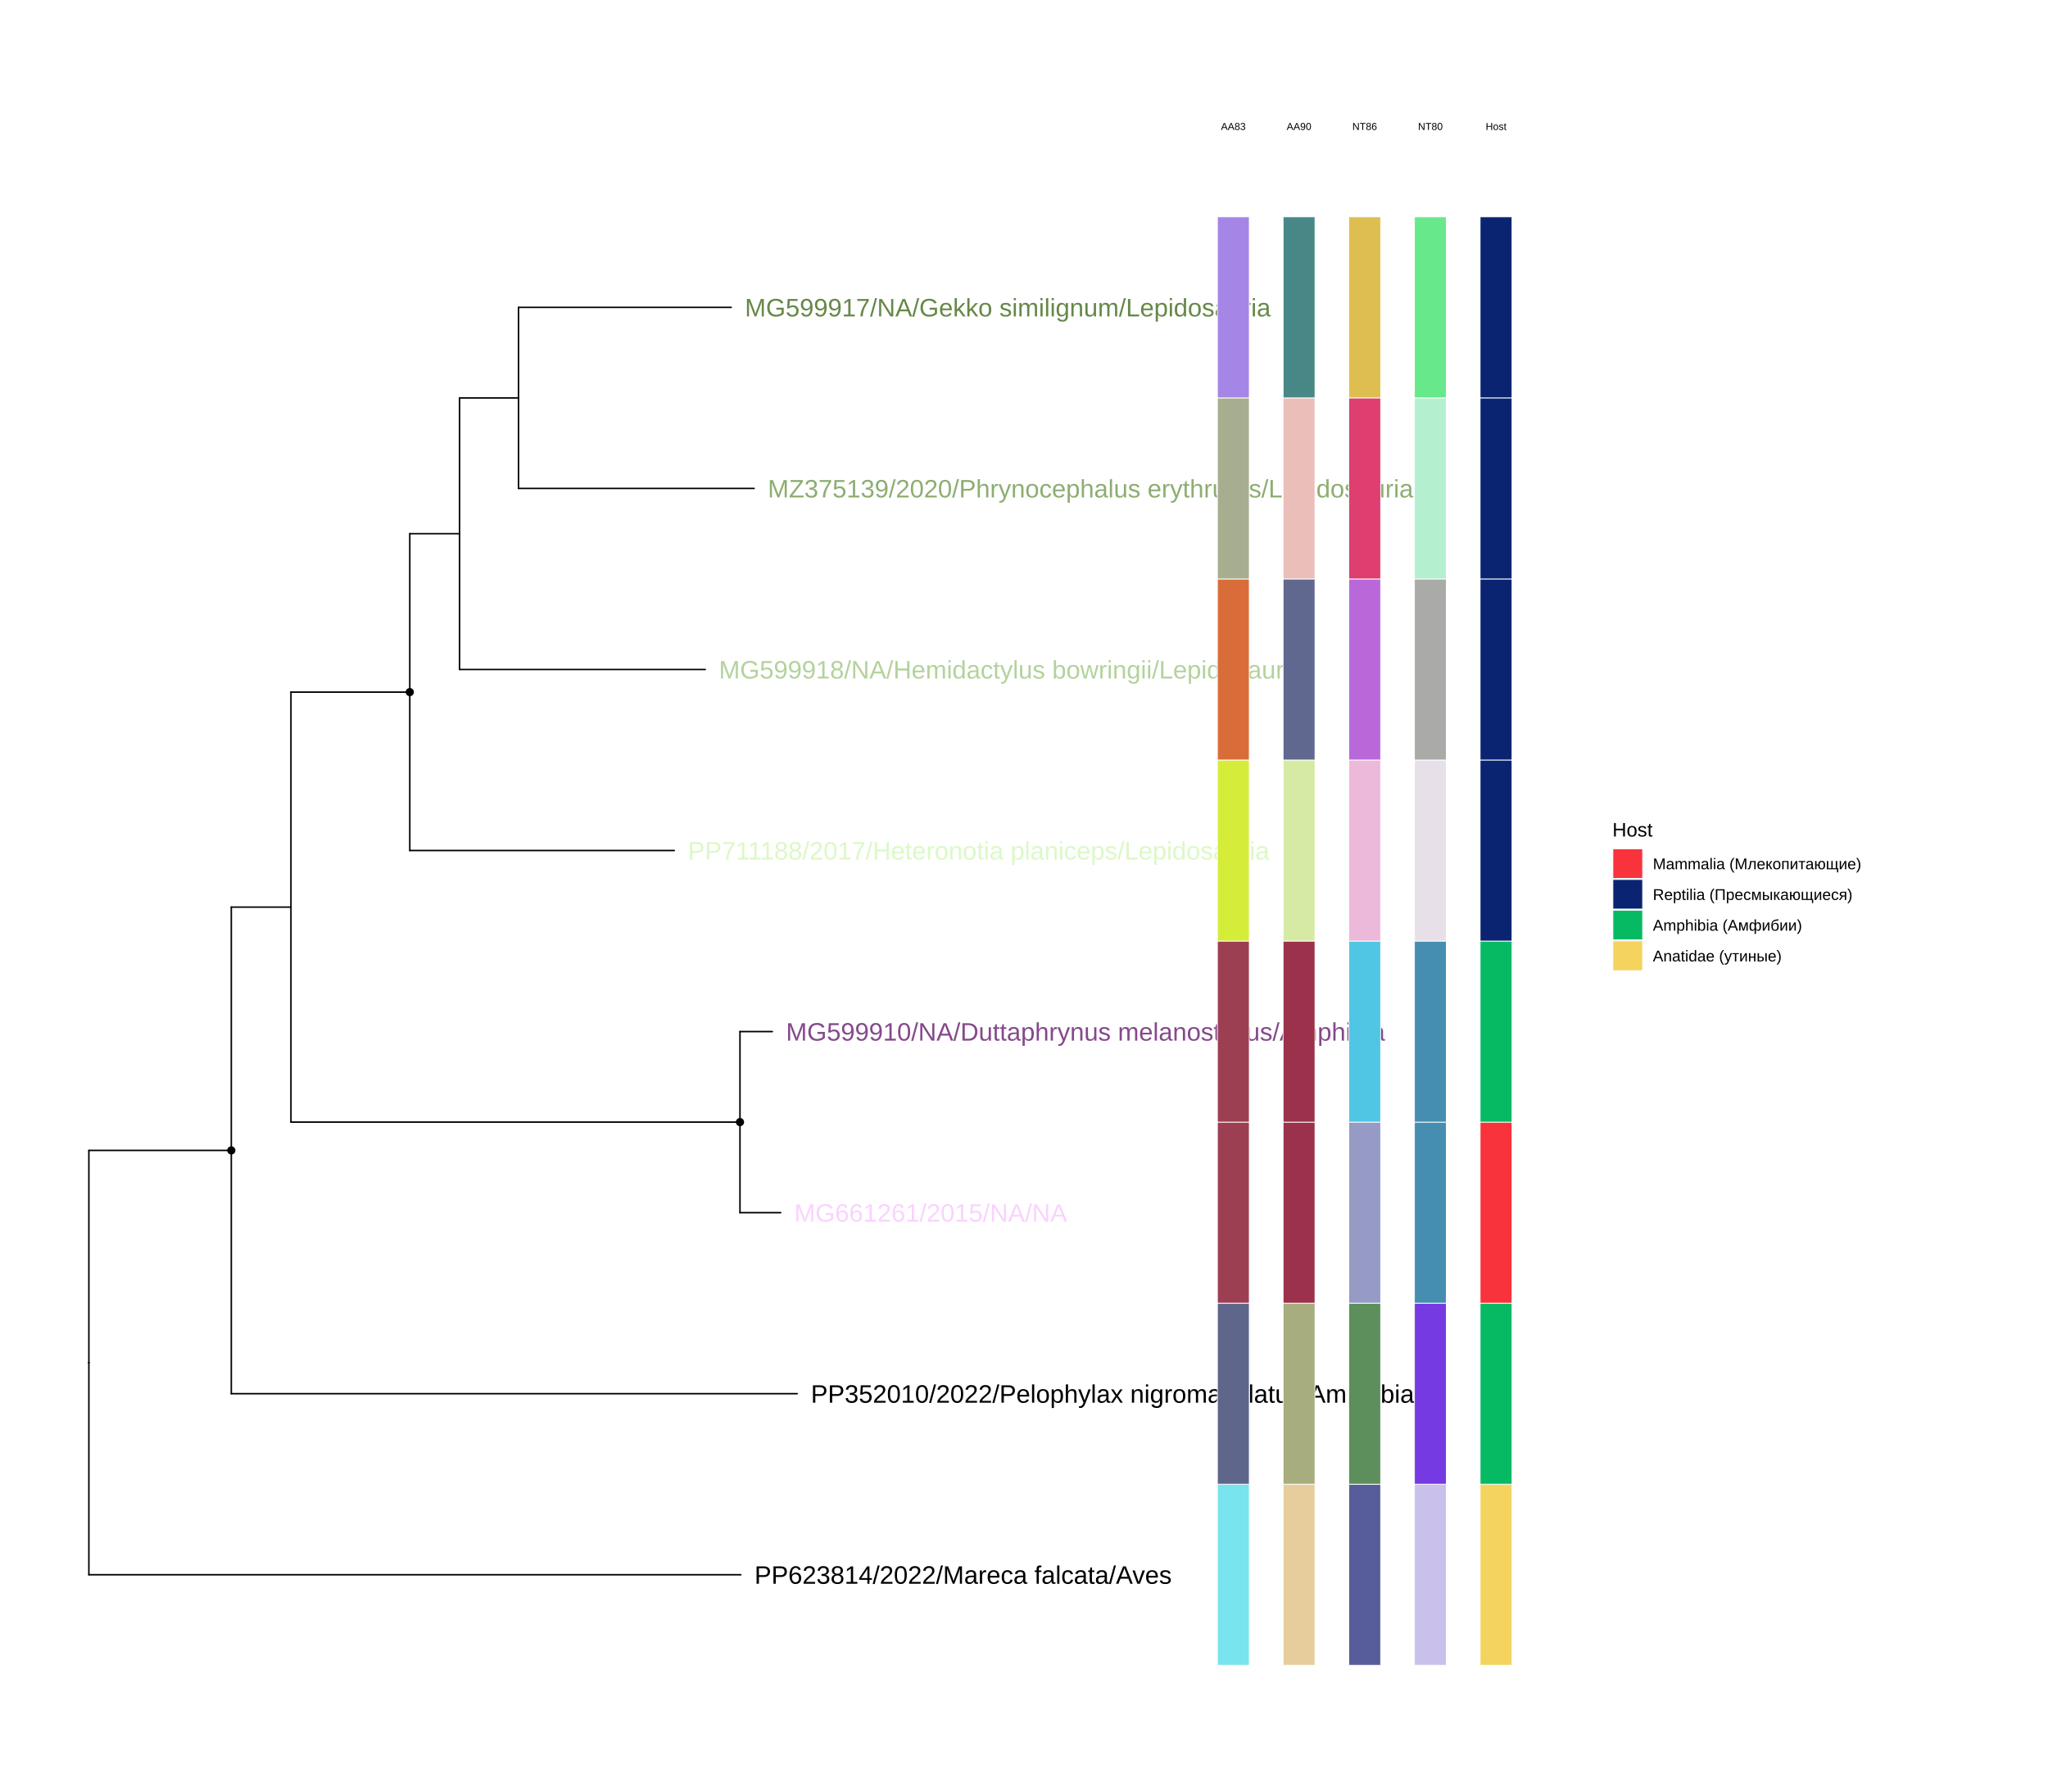
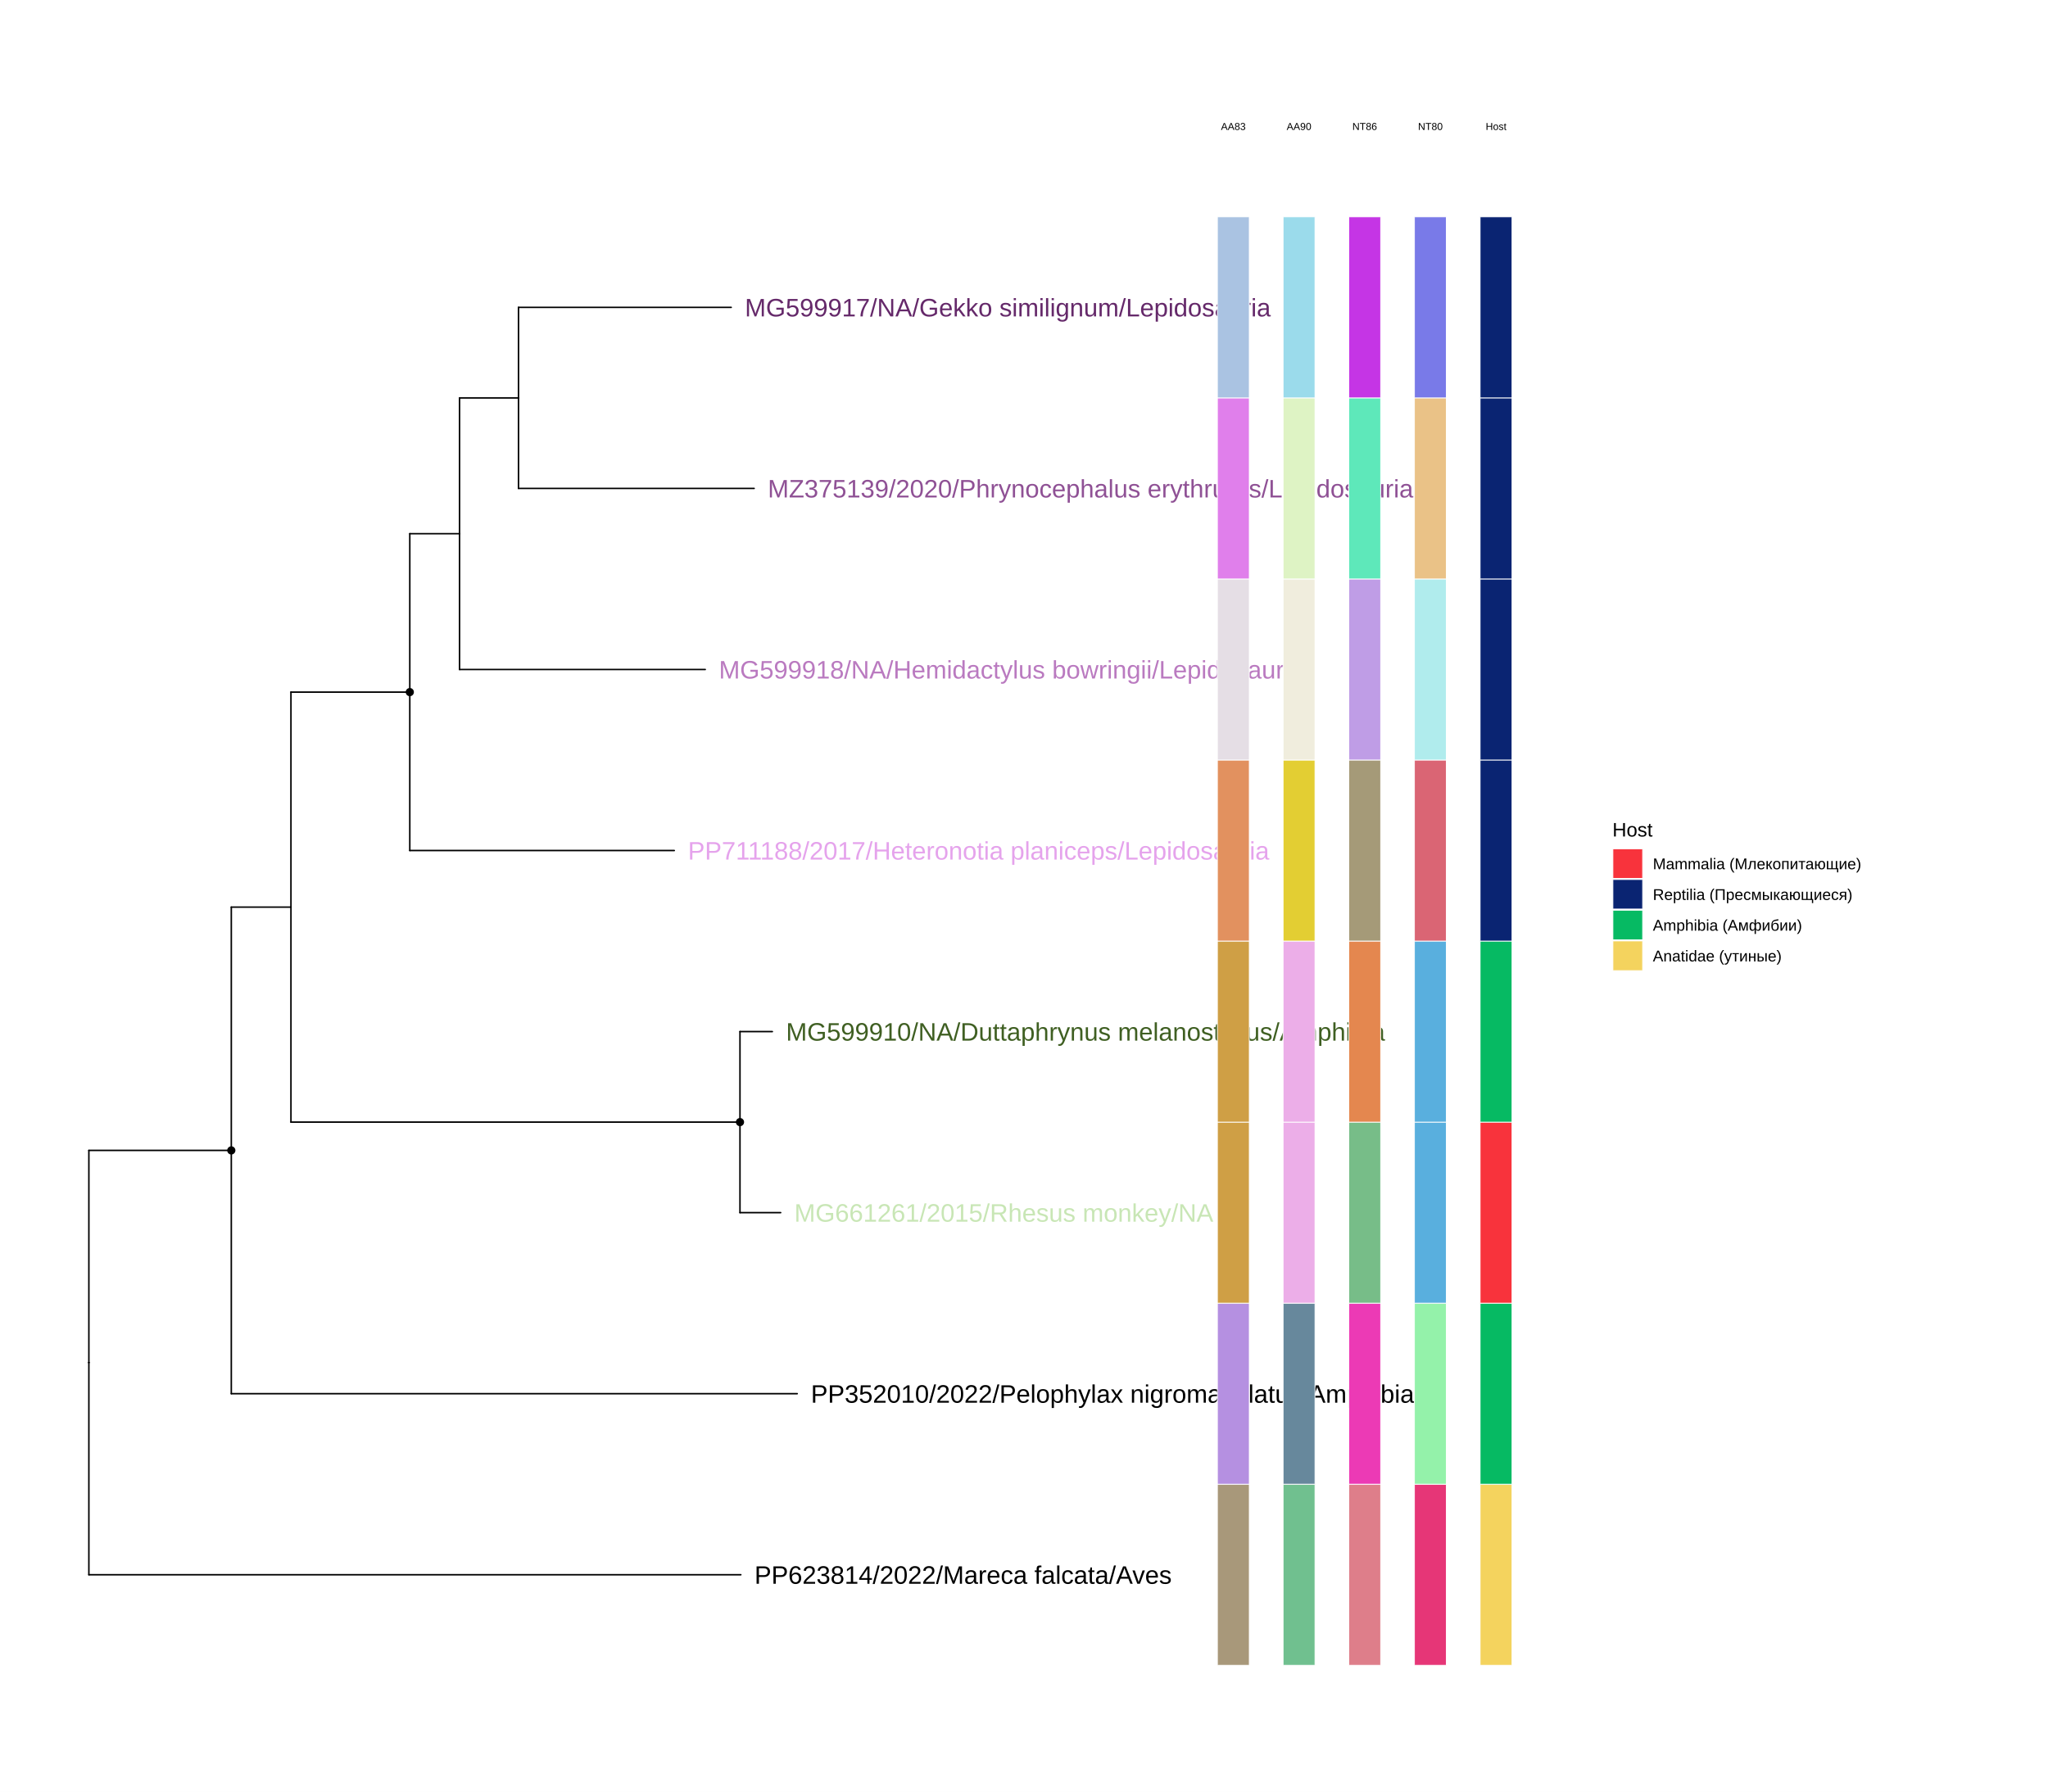
<svg xmlns="http://www.w3.org/2000/svg" width="1152.00pt" height="1008.00pt" viewBox="0 0 1152.00 1008.00">
  <g class="svglite">
    <defs>
      <style type="text/css">
    .svglite line, .svglite polyline, .svglite polygon, .svglite path, .svglite rect, .svglite circle {
      fill: none;
      stroke: #000000;
      stroke-linecap: round;
      stroke-linejoin: round;
      stroke-miterlimit: 10.00;
    }
    .svglite text {
      white-space: pre;
    }
    .svglite g.glyphgroup path {
      fill: inherit;
      stroke: none;
    }
  </style>
    </defs>
    <rect width="100%" height="100%" style="stroke: none; fill: #FFFFFF;" />
    <defs>
      <clipPath id="cpMC4wMHwxMTUyLjAwfDAuMDB8MTAwOC4wMA==">
        <rect x="0.00" y="0.00" width="1152.00" height="1008.00" />
      </clipPath>
    </defs>
    <g clip-path="url(#cpMC4wMHwxMTUyLjAwfDAuMDB8MTAwOC4wMA==)">
      <rect x="0.00" y="0.00" width="1152.00" height="1008.00" style="stroke-width: 1.07; stroke: #FFFFFF; fill: #FFFFFF;" />
    </g>
    <defs>
      <clipPath id="cpOS45Nnw4OTAuNTR8OS45Nnw5OTguMDQ=">
        <rect x="9.96" y="9.96" width="880.58" height="988.07" />
      </clipPath>
    </defs>
    <g clip-path="url(#cpOS45Nnw4OTAuNTR8OS45Nnw5OTguMDQ=)">
      <rect x="9.96" y="9.96" width="880.58" height="988.07" style="stroke-width: 1.07; stroke: #FFFFFF; fill: #FFFFFF;" />
      <line x1="49.99" y1="885.99" x2="416.72" y2="885.99" style="stroke-width: 0.85;" />
      <line x1="230.51" y1="478.53" x2="379.28" y2="478.53" style="stroke-width: 0.85;" />
      <line x1="291.66" y1="274.81" x2="424.20" y2="274.81" style="stroke-width: 0.85;" />
      <line x1="291.66" y1="172.94" x2="411.30" y2="172.94" style="stroke-width: 0.85;" />
      <line x1="258.49" y1="376.67" x2="396.70" y2="376.67" style="stroke-width: 0.85;" />
      <line x1="416.24" y1="682.26" x2="439.12" y2="682.26" style="stroke-width: 0.85;" />
      <line x1="416.24" y1="580.40" x2="434.44" y2="580.40" style="stroke-width: 0.85;" />
      <line x1="130.11" y1="784.12" x2="448.44" y2="784.12" style="stroke-width: 0.85;" />
      <line x1="49.99" y1="766.62" x2="49.99" y2="766.62" style="stroke-width: 0.85;" />
      <line x1="49.99" y1="647.25" x2="130.11" y2="647.25" style="stroke-width: 0.85;" />
      <line x1="130.11" y1="510.37" x2="163.66" y2="510.37" style="stroke-width: 0.85;" />
      <line x1="163.66" y1="389.40" x2="230.51" y2="389.40" style="stroke-width: 0.85;" />
      <line x1="230.51" y1="300.27" x2="258.49" y2="300.27" style="stroke-width: 0.85;" />
      <line x1="258.49" y1="223.88" x2="291.66" y2="223.88" style="stroke-width: 0.85;" />
      <line x1="163.66" y1="631.33" x2="416.24" y2="631.33" style="stroke-width: 0.85;" />
      <line x1="49.99" y1="766.62" x2="49.99" y2="885.99" style="stroke-width: 0.85;" />
      <line x1="230.51" y1="389.40" x2="230.51" y2="478.53" style="stroke-width: 0.85;" />
      <line x1="291.66" y1="223.88" x2="291.66" y2="274.81" style="stroke-width: 0.85;" />
      <line x1="291.66" y1="223.88" x2="291.66" y2="172.94" style="stroke-width: 0.85;" />
      <line x1="258.49" y1="300.27" x2="258.49" y2="376.67" style="stroke-width: 0.85;" />
      <line x1="416.24" y1="631.33" x2="416.24" y2="682.26" style="stroke-width: 0.85;" />
      <line x1="416.24" y1="631.33" x2="416.24" y2="580.40" style="stroke-width: 0.85;" />
      <line x1="130.11" y1="647.25" x2="130.11" y2="784.12" style="stroke-width: 0.85;" />
      <line x1="49.99" y1="766.62" x2="49.99" y2="766.62" style="stroke-width: 0.85;" />
      <line x1="49.99" y1="766.62" x2="49.99" y2="647.25" style="stroke-width: 0.85;" />
      <line x1="130.11" y1="647.25" x2="130.11" y2="510.37" style="stroke-width: 0.85;" />
      <line x1="163.66" y1="510.37" x2="163.66" y2="389.40" style="stroke-width: 0.85;" />
      <line x1="230.51" y1="389.40" x2="230.51" y2="300.27" style="stroke-width: 0.85;" />
      <line x1="258.49" y1="300.27" x2="258.49" y2="223.88" style="stroke-width: 0.85;" />
      <line x1="163.66" y1="510.37" x2="163.66" y2="631.33" style="stroke-width: 0.85;" />
-       <text x="418.98" y="178.03" style="font-size: 14.23px;fill: #668848; font-family: &quot;Arial&quot;;" textLength="295.55px" lengthAdjust="spacingAndGlyphs">MG599917/NA/Gekko similignum/Lepidosauria</text>
-       <text x="442.12" y="585.49" style="font-size: 14.23px;fill: #85498B; font-family: &quot;Arial&quot;;" textLength="336.66px" lengthAdjust="spacingAndGlyphs">MG599910/NA/Duttaphrynus melanostictus/Amphibia</text>
-       <text x="431.88" y="279.90" style="font-size: 14.23px;fill: #8DAD72; font-family: &quot;Arial&quot;;" textLength="362.77px" lengthAdjust="spacingAndGlyphs">MZ375139/2020/Phrynocephalus erythrurus/Lepidosauria</text>
-       <text x="404.38" y="381.76" style="font-size: 14.23px;fill: #B3D29C; font-family: &quot;Arial&quot;;" textLength="328.73px" lengthAdjust="spacingAndGlyphs">MG599918/NA/Hemidactylus bowringii/Lepidosauria</text>
-       <text x="386.96" y="483.62" style="font-size: 14.23px;fill: #DBF8C6; font-family: &quot;Arial&quot;;" textLength="326.69px" lengthAdjust="spacingAndGlyphs">PP711188/2017/Heteronotia planiceps/Lepidosauria</text>
-       <text x="446.79" y="687.35" style="font-size: 14.23px;fill: #FAD2FF; font-family: &quot;Arial&quot;;" textLength="153.33px" lengthAdjust="spacingAndGlyphs">MG661261/2015/NA/NA</text>
+       <text x="442.12" y="585.49" style="font-size: 14.23px;fill: #3F5F22; font-family: &quot;Arial&quot;;" textLength="336.66px" lengthAdjust="spacingAndGlyphs">MG599910/NA/Duttaphrynus melanostictus/Amphibia</text>
+       <text x="418.98" y="178.03" style="font-size: 14.23px;fill: #65296A; font-family: &quot;Arial&quot;;" textLength="295.55px" lengthAdjust="spacingAndGlyphs">MG599917/NA/Gekko similignum/Lepidosauria</text>
+       <text x="431.88" y="279.90" style="font-size: 14.23px;fill: #8F5195; font-family: &quot;Arial&quot;;" textLength="362.77px" lengthAdjust="spacingAndGlyphs">MZ375139/2020/Phrynocephalus erythrurus/Lepidosauria</text>
+       <text x="404.38" y="381.76" style="font-size: 14.23px;fill: #BA7AC0; font-family: &quot;Arial&quot;;" textLength="328.73px" lengthAdjust="spacingAndGlyphs">MG599918/NA/Hemidactylus bowringii/Lepidosauria</text>
+       <text x="446.79" y="687.35" style="font-size: 14.23px;fill: #C8E6B5; font-family: &quot;Arial&quot;;" textLength="235.52px" lengthAdjust="spacingAndGlyphs">MG661261/2015/Rhesus monkey/NA</text>
+       <text x="386.96" y="483.62" style="font-size: 14.23px;fill: #E5A3EC; font-family: &quot;Arial&quot;;" textLength="326.69px" lengthAdjust="spacingAndGlyphs">PP711188/2017/Heteronotia planiceps/Lepidosauria</text>
      <text x="424.40" y="891.08" style="font-size: 14.23px; font-family: &quot;Arial&quot;;" textLength="234.50px" lengthAdjust="spacingAndGlyphs">PP623814/2022/Mareca falcata/Aves</text>
      <text x="456.12" y="789.21" style="font-size: 14.23px; font-family: &quot;Arial&quot;;" textLength="339.06px" lengthAdjust="spacingAndGlyphs">PP352010/2022/Pelophylax nigromaculatus/Amphibia</text>
      <circle cx="130.11" cy="647.25" r="1.95" style="stroke-width: 0.71; fill: #000000;" />
      <circle cx="230.51" cy="389.40" r="1.95" style="stroke-width: 0.71; fill: #000000;" />
      <circle cx="416.24" cy="631.33" r="1.95" style="stroke-width: 0.71; fill: #000000;" />
-       <rect x="684.79" y="835.06" width="17.93" height="101.86" style="stroke-width: 0.43; stroke: #FFFFFF; stroke-linecap: butt; stroke-linejoin: miter; fill: #77E4EE;" />
-       <rect x="684.79" y="733.19" width="17.93" height="101.86" style="stroke-width: 0.43; stroke: #FFFFFF; stroke-linecap: butt; stroke-linejoin: miter; fill: #5F668C;" />
-       <rect x="684.79" y="631.33" width="17.93" height="101.86" style="stroke-width: 0.43; stroke: #FFFFFF; stroke-linecap: butt; stroke-linejoin: miter; fill: #9D3F52;" />
-       <rect x="684.79" y="529.47" width="17.93" height="101.86" style="stroke-width: 0.43; stroke: #FFFFFF; stroke-linecap: butt; stroke-linejoin: miter; fill: #9D3F52;" />
-       <rect x="684.79" y="427.60" width="17.93" height="101.86" style="stroke-width: 0.43; stroke: #FFFFFF; stroke-linecap: butt; stroke-linejoin: miter; fill: #D5ED38;" />
-       <rect x="684.79" y="325.74" width="17.93" height="101.86" style="stroke-width: 0.43; stroke: #FFFFFF; stroke-linecap: butt; stroke-linejoin: miter; fill: #D96D3A;" />
-       <rect x="684.79" y="223.88" width="17.93" height="101.86" style="stroke-width: 0.43; stroke: #FFFFFF; stroke-linecap: butt; stroke-linejoin: miter; fill: #A7AE8F;" />
-       <rect x="684.79" y="122.01" width="17.93" height="101.86" style="stroke-width: 0.43; stroke: #FFFFFF; stroke-linecap: butt; stroke-linejoin: miter; fill: #A585E6;" />
+       <rect x="684.79" y="835.06" width="17.93" height="101.86" style="stroke-width: 0.43; stroke: #FFFFFF; stroke-linecap: butt; stroke-linejoin: miter; fill: #A8987A;" />
+       <rect x="684.79" y="733.19" width="17.93" height="101.86" style="stroke-width: 0.43; stroke: #FFFFFF; stroke-linecap: butt; stroke-linejoin: miter; fill: #B590E1;" />
+       <rect x="684.79" y="631.33" width="17.93" height="101.86" style="stroke-width: 0.43; stroke: #FFFFFF; stroke-linecap: butt; stroke-linejoin: miter; fill: #CF9F45;" />
+       <rect x="684.79" y="529.47" width="17.93" height="101.86" style="stroke-width: 0.43; stroke: #FFFFFF; stroke-linecap: butt; stroke-linejoin: miter; fill: #CF9F45;" />
+       <rect x="684.79" y="427.60" width="17.93" height="101.86" style="stroke-width: 0.43; stroke: #FFFFFF; stroke-linecap: butt; stroke-linejoin: miter; fill: #E2915F;" />
+       <rect x="684.79" y="325.74" width="17.93" height="101.86" style="stroke-width: 0.43; stroke: #FFFFFF; stroke-linecap: butt; stroke-linejoin: miter; fill: #E5DEE5;" />
+       <rect x="684.79" y="223.88" width="17.93" height="101.86" style="stroke-width: 0.43; stroke: #FFFFFF; stroke-linecap: butt; stroke-linejoin: miter; fill: #E07FEB;" />
+       <rect x="684.79" y="122.01" width="17.93" height="101.86" style="stroke-width: 0.43; stroke: #FFFFFF; stroke-linecap: butt; stroke-linejoin: miter; fill: #AAC3E2;" />
      <text x="693.75" y="73.12" text-anchor="middle" style="font-size: 5.69px; font-family: &quot;Arial&quot;;" textLength="13.91px" lengthAdjust="spacingAndGlyphs">AA83</text>
-       <rect x="721.74" y="835.06" width="17.93" height="101.86" style="stroke-width: 0.43; stroke: #FFFFFF; stroke-linecap: butt; stroke-linejoin: miter; fill: #E8CD9C;" />
-       <rect x="721.74" y="733.19" width="17.93" height="101.86" style="stroke-width: 0.43; stroke: #FFFFFF; stroke-linecap: butt; stroke-linejoin: miter; fill: #A7AD7D;" />
-       <rect x="721.74" y="631.33" width="17.93" height="101.86" style="stroke-width: 0.43; stroke: #FFFFFF; stroke-linecap: butt; stroke-linejoin: miter; fill: #9B314A;" />
-       <rect x="721.74" y="529.47" width="17.93" height="101.86" style="stroke-width: 0.43; stroke: #FFFFFF; stroke-linecap: butt; stroke-linejoin: miter; fill: #9B314A;" />
-       <rect x="721.74" y="427.60" width="17.93" height="101.86" style="stroke-width: 0.43; stroke: #FFFFFF; stroke-linecap: butt; stroke-linejoin: miter; fill: #D7EAA4;" />
-       <rect x="721.74" y="325.74" width="17.93" height="101.86" style="stroke-width: 0.43; stroke: #FFFFFF; stroke-linecap: butt; stroke-linejoin: miter; fill: #60688F;" />
-       <rect x="721.74" y="223.88" width="17.93" height="101.86" style="stroke-width: 0.43; stroke: #FFFFFF; stroke-linecap: butt; stroke-linejoin: miter; fill: #EABFBA;" />
-       <rect x="721.74" y="122.01" width="17.93" height="101.86" style="stroke-width: 0.43; stroke: #FFFFFF; stroke-linecap: butt; stroke-linejoin: miter; fill: #478887;" />
+       <rect x="721.74" y="835.06" width="17.93" height="101.86" style="stroke-width: 0.43; stroke: #FFFFFF; stroke-linecap: butt; stroke-linejoin: miter; fill: #70C08F;" />
+       <rect x="721.74" y="733.19" width="17.93" height="101.86" style="stroke-width: 0.43; stroke: #FFFFFF; stroke-linecap: butt; stroke-linejoin: miter; fill: #67889C;" />
+       <rect x="721.74" y="631.33" width="17.93" height="101.86" style="stroke-width: 0.43; stroke: #FFFFFF; stroke-linecap: butt; stroke-linejoin: miter; fill: #ECAEE8;" />
+       <rect x="721.74" y="529.47" width="17.93" height="101.86" style="stroke-width: 0.43; stroke: #FFFFFF; stroke-linecap: butt; stroke-linejoin: miter; fill: #ECAEE8;" />
+       <rect x="721.74" y="427.60" width="17.93" height="101.86" style="stroke-width: 0.43; stroke: #FFFFFF; stroke-linecap: butt; stroke-linejoin: miter; fill: #E3CE33;" />
+       <rect x="721.74" y="325.74" width="17.93" height="101.86" style="stroke-width: 0.43; stroke: #FFFFFF; stroke-linecap: butt; stroke-linejoin: miter; fill: #F0EDDD;" />
+       <rect x="721.74" y="223.88" width="17.93" height="101.86" style="stroke-width: 0.43; stroke: #FFFFFF; stroke-linecap: butt; stroke-linejoin: miter; fill: #DEF3C4;" />
+       <rect x="721.74" y="122.01" width="17.93" height="101.86" style="stroke-width: 0.43; stroke: #FFFFFF; stroke-linecap: butt; stroke-linejoin: miter; fill: #9BDBEB;" />
      <text x="730.70" y="73.12" text-anchor="middle" style="font-size: 5.69px; font-family: &quot;Arial&quot;;" textLength="13.91px" lengthAdjust="spacingAndGlyphs">AA90</text>
-       <rect x="758.68" y="835.06" width="17.93" height="101.86" style="stroke-width: 0.43; stroke: #FFFFFF; stroke-linecap: butt; stroke-linejoin: miter; fill: #575D9A;" />
-       <rect x="758.68" y="733.19" width="17.93" height="101.86" style="stroke-width: 0.43; stroke: #FFFFFF; stroke-linecap: butt; stroke-linejoin: miter; fill: #5C8F5B;" />
-       <rect x="758.68" y="631.33" width="17.93" height="101.86" style="stroke-width: 0.43; stroke: #FFFFFF; stroke-linecap: butt; stroke-linejoin: miter; fill: #959BC4;" />
-       <rect x="758.68" y="529.47" width="17.93" height="101.86" style="stroke-width: 0.43; stroke: #FFFFFF; stroke-linecap: butt; stroke-linejoin: miter; fill: #51C6E4;" />
-       <rect x="758.68" y="427.60" width="17.93" height="101.86" style="stroke-width: 0.43; stroke: #FFFFFF; stroke-linecap: butt; stroke-linejoin: miter; fill: #ECB9DA;" />
-       <rect x="758.68" y="325.74" width="17.93" height="101.86" style="stroke-width: 0.43; stroke: #FFFFFF; stroke-linecap: butt; stroke-linejoin: miter; fill: #B968DA;" />
-       <rect x="758.68" y="223.88" width="17.93" height="101.86" style="stroke-width: 0.43; stroke: #FFFFFF; stroke-linecap: butt; stroke-linejoin: miter; fill: #DE3F70;" />
-       <rect x="758.68" y="122.01" width="17.93" height="101.86" style="stroke-width: 0.43; stroke: #FFFFFF; stroke-linecap: butt; stroke-linejoin: miter; fill: #DEBE51;" />
+       <rect x="758.68" y="835.06" width="17.93" height="101.86" style="stroke-width: 0.43; stroke: #FFFFFF; stroke-linecap: butt; stroke-linejoin: miter; fill: #DE7E8A;" />
+       <rect x="758.68" y="733.19" width="17.93" height="101.86" style="stroke-width: 0.43; stroke: #FFFFFF; stroke-linecap: butt; stroke-linejoin: miter; fill: #EC3AB5;" />
+       <rect x="758.68" y="631.33" width="17.93" height="101.86" style="stroke-width: 0.43; stroke: #FFFFFF; stroke-linecap: butt; stroke-linejoin: miter; fill: #77BD88;" />
+       <rect x="758.68" y="529.47" width="17.93" height="101.86" style="stroke-width: 0.43; stroke: #FFFFFF; stroke-linecap: butt; stroke-linejoin: miter; fill: #E4874F;" />
+       <rect x="758.68" y="427.60" width="17.93" height="101.86" style="stroke-width: 0.43; stroke: #FFFFFF; stroke-linecap: butt; stroke-linejoin: miter; fill: #A59A78;" />
+       <rect x="758.68" y="325.74" width="17.93" height="101.86" style="stroke-width: 0.43; stroke: #FFFFFF; stroke-linecap: butt; stroke-linejoin: miter; fill: #BF9DE6;" />
+       <rect x="758.68" y="223.88" width="17.93" height="101.86" style="stroke-width: 0.43; stroke: #FFFFFF; stroke-linecap: butt; stroke-linejoin: miter; fill: #5EE8BA;" />
+       <rect x="758.68" y="122.01" width="17.93" height="101.86" style="stroke-width: 0.43; stroke: #FFFFFF; stroke-linecap: butt; stroke-linejoin: miter; fill: #C535E5;" />
      <text x="767.65" y="73.12" text-anchor="middle" style="font-size: 5.69px; font-family: &quot;Arial&quot;;" textLength="13.89px" lengthAdjust="spacingAndGlyphs">NT86</text>
-       <rect x="795.63" y="835.06" width="17.93" height="101.86" style="stroke-width: 0.43; stroke: #FFFFFF; stroke-linecap: butt; stroke-linejoin: miter; fill: #C9C1EC;" />
-       <rect x="795.63" y="733.19" width="17.93" height="101.86" style="stroke-width: 0.43; stroke: #FFFFFF; stroke-linecap: butt; stroke-linejoin: miter; fill: #753AE1;" />
-       <rect x="795.63" y="631.33" width="17.93" height="101.86" style="stroke-width: 0.43; stroke: #FFFFFF; stroke-linecap: butt; stroke-linejoin: miter; fill: #458EB1;" />
-       <rect x="795.63" y="529.47" width="17.93" height="101.86" style="stroke-width: 0.43; stroke: #FFFFFF; stroke-linecap: butt; stroke-linejoin: miter; fill: #458EB1;" />
-       <rect x="795.63" y="427.60" width="17.93" height="101.86" style="stroke-width: 0.43; stroke: #FFFFFF; stroke-linecap: butt; stroke-linejoin: miter; fill: #E7E0E9;" />
-       <rect x="795.63" y="325.74" width="17.93" height="101.86" style="stroke-width: 0.43; stroke: #FFFFFF; stroke-linecap: butt; stroke-linejoin: miter; fill: #AAAAA8;" />
-       <rect x="795.63" y="223.88" width="17.93" height="101.86" style="stroke-width: 0.43; stroke: #FFFFFF; stroke-linecap: butt; stroke-linejoin: miter; fill: #B4F0CF;" />
-       <rect x="795.63" y="122.01" width="17.93" height="101.86" style="stroke-width: 0.43; stroke: #FFFFFF; stroke-linecap: butt; stroke-linejoin: miter; fill: #67E98B;" />
+       <rect x="795.63" y="835.06" width="17.93" height="101.86" style="stroke-width: 0.43; stroke: #FFFFFF; stroke-linecap: butt; stroke-linejoin: miter; fill: #E63677;" />
+       <rect x="795.63" y="733.19" width="17.93" height="101.86" style="stroke-width: 0.43; stroke: #FFFFFF; stroke-linecap: butt; stroke-linejoin: miter; fill: #94F2AA;" />
+       <rect x="795.63" y="631.33" width="17.93" height="101.86" style="stroke-width: 0.43; stroke: #FFFFFF; stroke-linecap: butt; stroke-linejoin: miter; fill: #59AFDE;" />
+       <rect x="795.63" y="529.47" width="17.93" height="101.86" style="stroke-width: 0.43; stroke: #FFFFFF; stroke-linecap: butt; stroke-linejoin: miter; fill: #59AFDE;" />
+       <rect x="795.63" y="427.60" width="17.93" height="101.86" style="stroke-width: 0.43; stroke: #FFFFFF; stroke-linecap: butt; stroke-linejoin: miter; fill: #DA6574;" />
+       <rect x="795.63" y="325.74" width="17.93" height="101.86" style="stroke-width: 0.43; stroke: #FFFFFF; stroke-linecap: butt; stroke-linejoin: miter; fill: #B0ECED;" />
+       <rect x="795.63" y="223.88" width="17.93" height="101.86" style="stroke-width: 0.43; stroke: #FFFFFF; stroke-linecap: butt; stroke-linejoin: miter; fill: #EAC287;" />
+       <rect x="795.63" y="122.01" width="17.93" height="101.86" style="stroke-width: 0.43; stroke: #FFFFFF; stroke-linecap: butt; stroke-linejoin: miter; fill: #797AE8;" />
      <text x="804.60" y="73.12" text-anchor="middle" style="font-size: 5.69px; font-family: &quot;Arial&quot;;" textLength="13.89px" lengthAdjust="spacingAndGlyphs">NT80</text>
      <rect x="832.58" y="835.06" width="17.93" height="101.86" style="stroke-width: 0.43; stroke: #FFFFFF; stroke-linecap: butt; stroke-linejoin: miter; fill: #F4D35E;" />
      <rect x="832.58" y="733.19" width="17.93" height="101.86" style="stroke-width: 0.43; stroke: #FFFFFF; stroke-linecap: butt; stroke-linejoin: miter; fill: #06BA63;" />
      <rect x="832.58" y="631.33" width="17.93" height="101.86" style="stroke-width: 0.43; stroke: #FFFFFF; stroke-linecap: butt; stroke-linejoin: miter; fill: #F8333C;" />
      <rect x="832.58" y="529.47" width="17.93" height="101.86" style="stroke-width: 0.43; stroke: #FFFFFF; stroke-linecap: butt; stroke-linejoin: miter; fill: #06BA63;" />
      <rect x="832.58" y="427.60" width="17.93" height="101.86" style="stroke-width: 0.43; stroke: #FFFFFF; stroke-linecap: butt; stroke-linejoin: miter; fill: #0A2472;" />
      <rect x="832.58" y="325.74" width="17.93" height="101.86" style="stroke-width: 0.43; stroke: #FFFFFF; stroke-linecap: butt; stroke-linejoin: miter; fill: #0A2472;" />
      <rect x="832.58" y="223.88" width="17.93" height="101.86" style="stroke-width: 0.43; stroke: #FFFFFF; stroke-linecap: butt; stroke-linejoin: miter; fill: #0A2472;" />
      <rect x="832.58" y="122.01" width="17.93" height="101.86" style="stroke-width: 0.43; stroke: #FFFFFF; stroke-linecap: butt; stroke-linejoin: miter; fill: #0A2472;" />
      <text x="841.55" y="73.12" text-anchor="middle" style="font-size: 5.69px; font-family: &quot;Arial&quot;;" textLength="11.69px" lengthAdjust="spacingAndGlyphs">Host</text>
    </g>
    <g clip-path="url(#cpMC4wMHwxMTUyLjAwfDAuMDB8MTAwOC4wMA==)">
      <rect x="901.50" y="456.12" width="150.87" height="95.75" style="stroke-width: 1.07; stroke: none; fill: #FFFFFF;" />
      <text x="906.98" y="470.64" style="font-size: 11.00px; font-family: &quot;Arial&quot;;" textLength="22.62px" lengthAdjust="spacingAndGlyphs">Host</text>
      <rect x="906.98" y="477.28" width="17.28" height="17.28" style="stroke-width: 1.07; stroke: #FFFFFF; fill: #FFFFFF;" />
      <rect x="907.26" y="477.56" width="16.71" height="16.71" style="stroke-width: 0.43; stroke: #FFFFFF; stroke-linecap: butt; stroke-linejoin: miter; fill: #F8333C;" />
      <rect x="906.98" y="494.56" width="17.28" height="17.28" style="stroke-width: 1.07; stroke: #FFFFFF; fill: #FFFFFF;" />
      <rect x="907.26" y="494.84" width="16.71" height="16.71" style="stroke-width: 0.43; stroke: #FFFFFF; stroke-linecap: butt; stroke-linejoin: miter; fill: #0A2472;" />
      <rect x="906.98" y="511.84" width="17.28" height="17.28" style="stroke-width: 1.07; stroke: #FFFFFF; fill: #FFFFFF;" />
      <rect x="907.26" y="512.12" width="16.71" height="16.71" style="stroke-width: 0.43; stroke: #FFFFFF; stroke-linecap: butt; stroke-linejoin: miter; fill: #06BA63;" />
      <rect x="906.98" y="529.12" width="17.28" height="17.28" style="stroke-width: 1.07; stroke: #FFFFFF; fill: #FFFFFF;" />
      <rect x="907.26" y="529.40" width="16.71" height="16.71" style="stroke-width: 0.43; stroke: #FFFFFF; stroke-linecap: butt; stroke-linejoin: miter; fill: #F4D35E;" />
      <text x="929.74" y="489.07" style="font-size: 8.80px; font-family: &quot;Arial&quot;;" textLength="117.16px" lengthAdjust="spacingAndGlyphs">Mammalia (Млекопитающие)</text>
      <text x="929.74" y="506.35" style="font-size: 8.80px; font-family: &quot;Arial&quot;;" textLength="112.22px" lengthAdjust="spacingAndGlyphs">Reptilia (Пресмыкающиеся)</text>
      <text x="929.74" y="523.63" style="font-size: 8.80px; font-family: &quot;Arial&quot;;" textLength="83.86px" lengthAdjust="spacingAndGlyphs">Amphibia (Амфибии)</text>
      <text x="929.74" y="540.91" style="font-size: 8.80px; font-family: &quot;Arial&quot;;" textLength="72.42px" lengthAdjust="spacingAndGlyphs">Anatidae (утиные)</text>
    </g>
  </g>
</svg>
